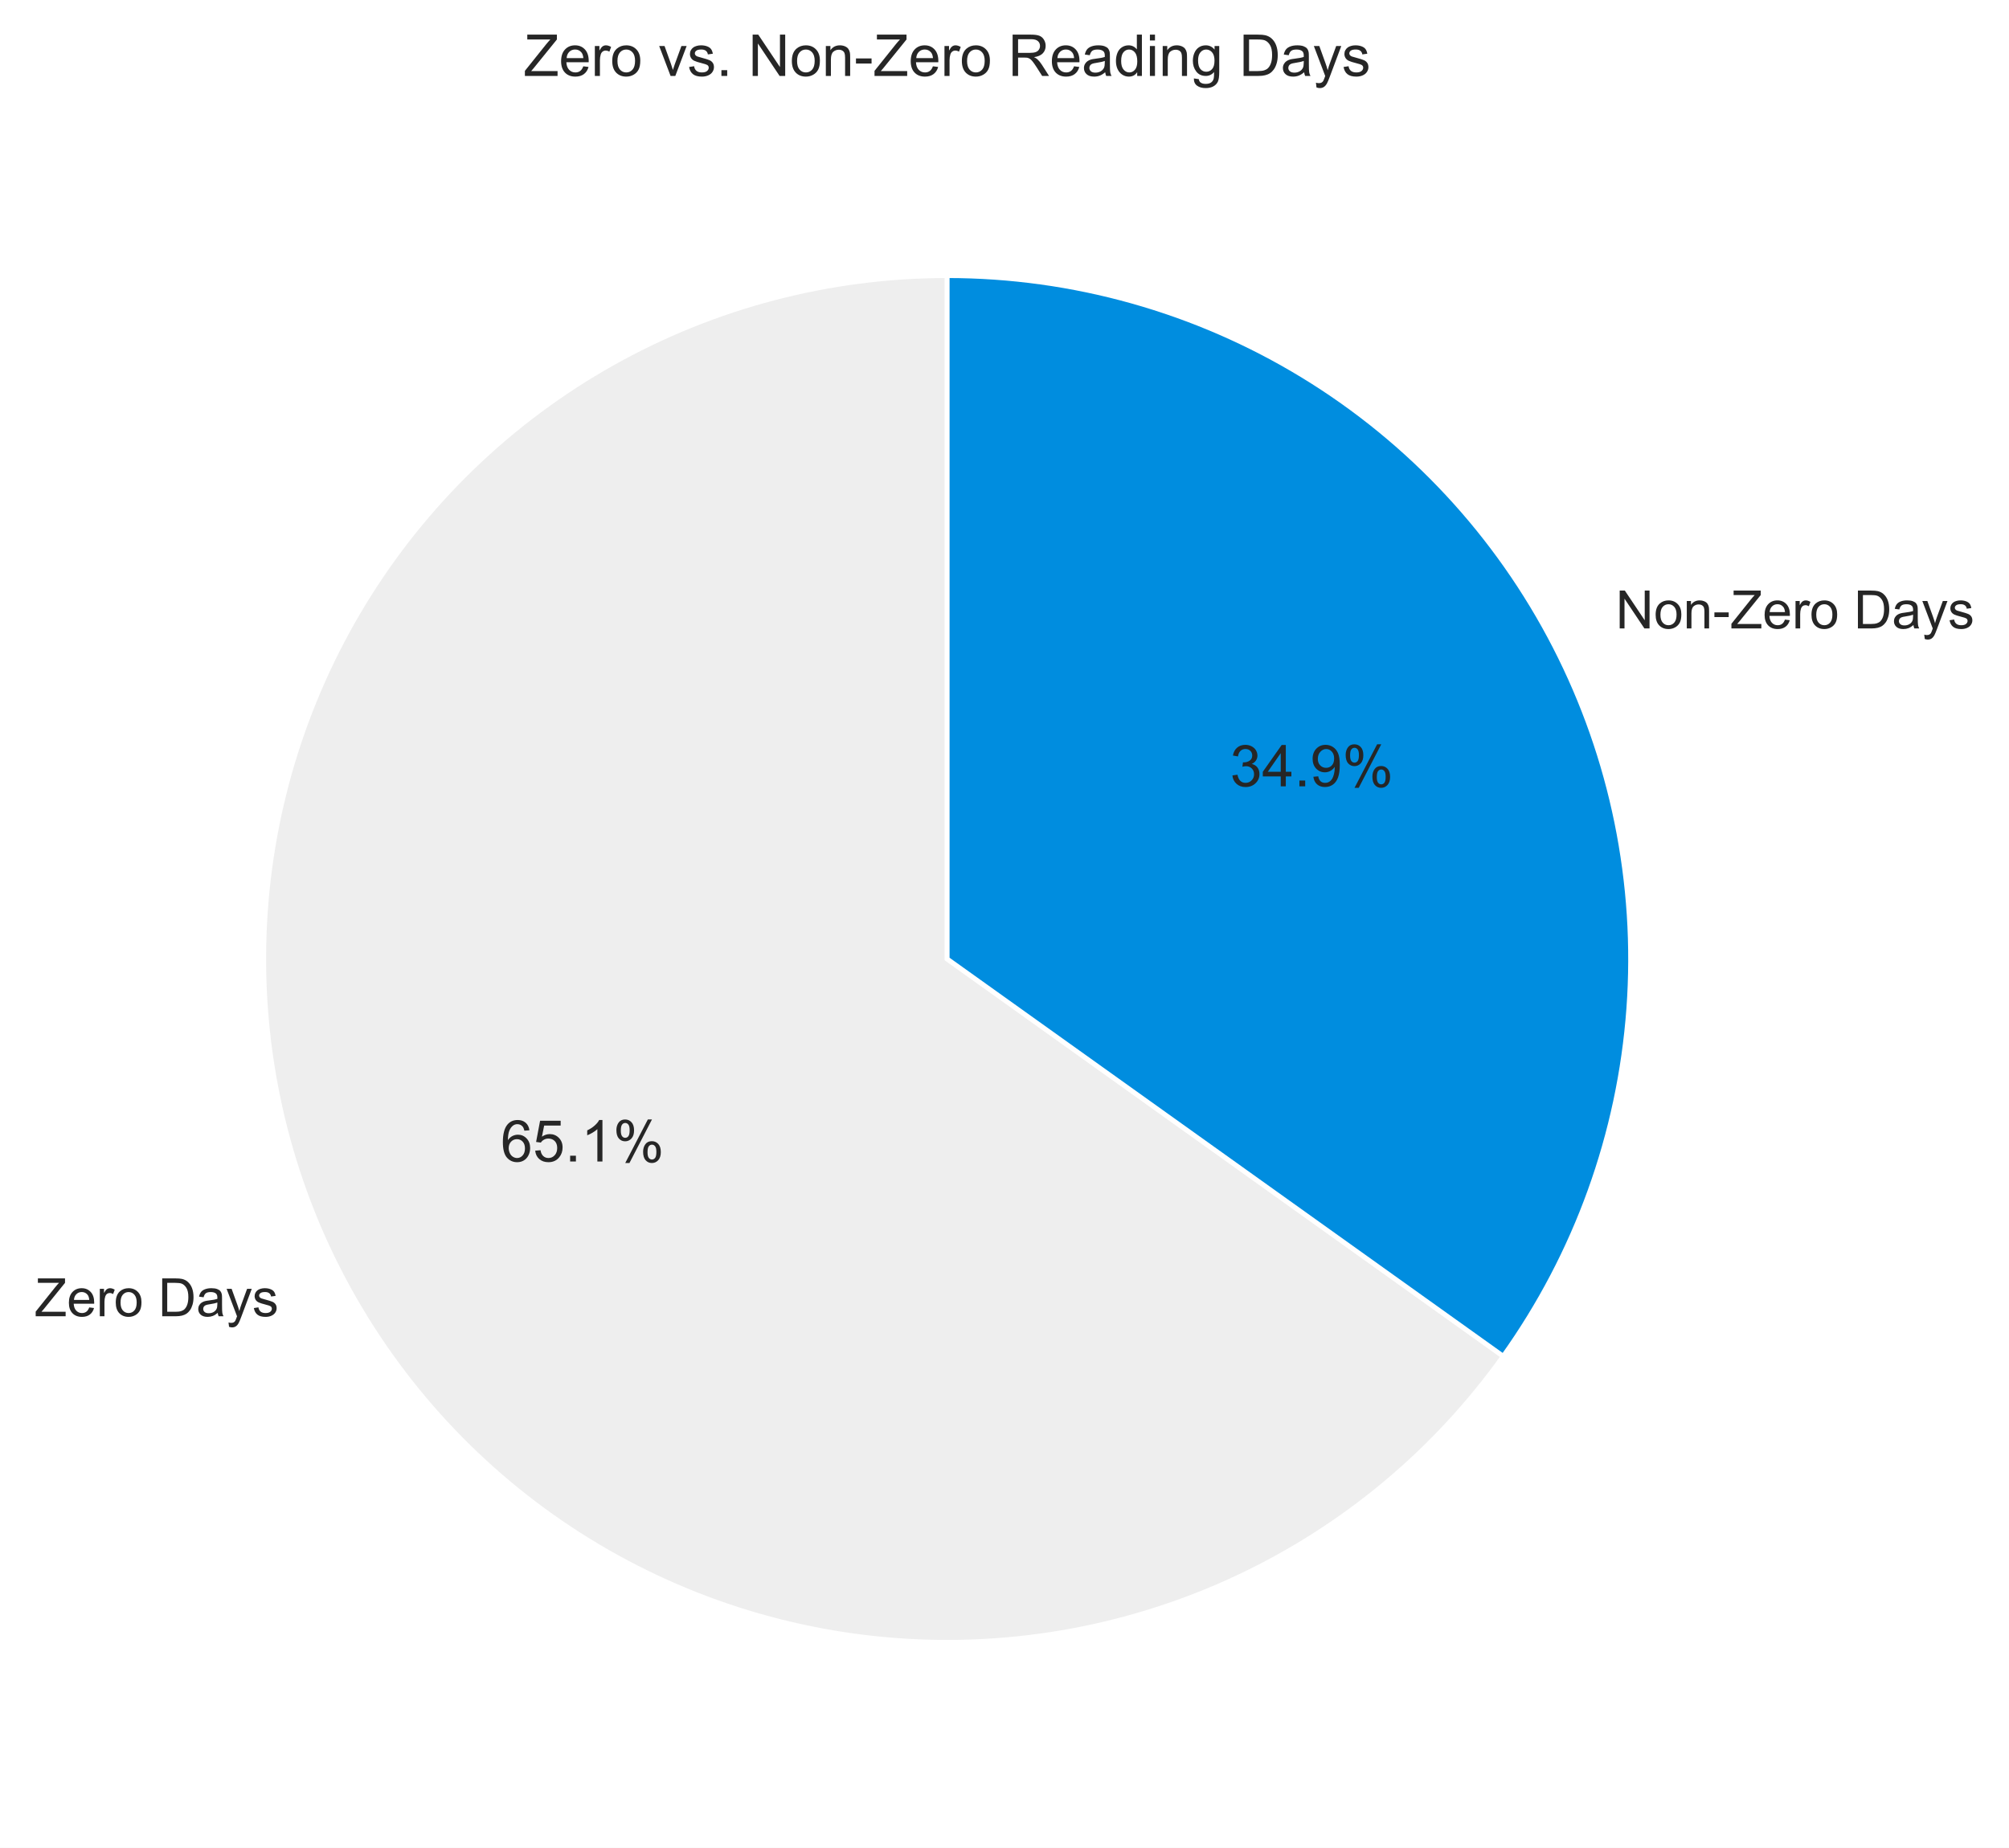
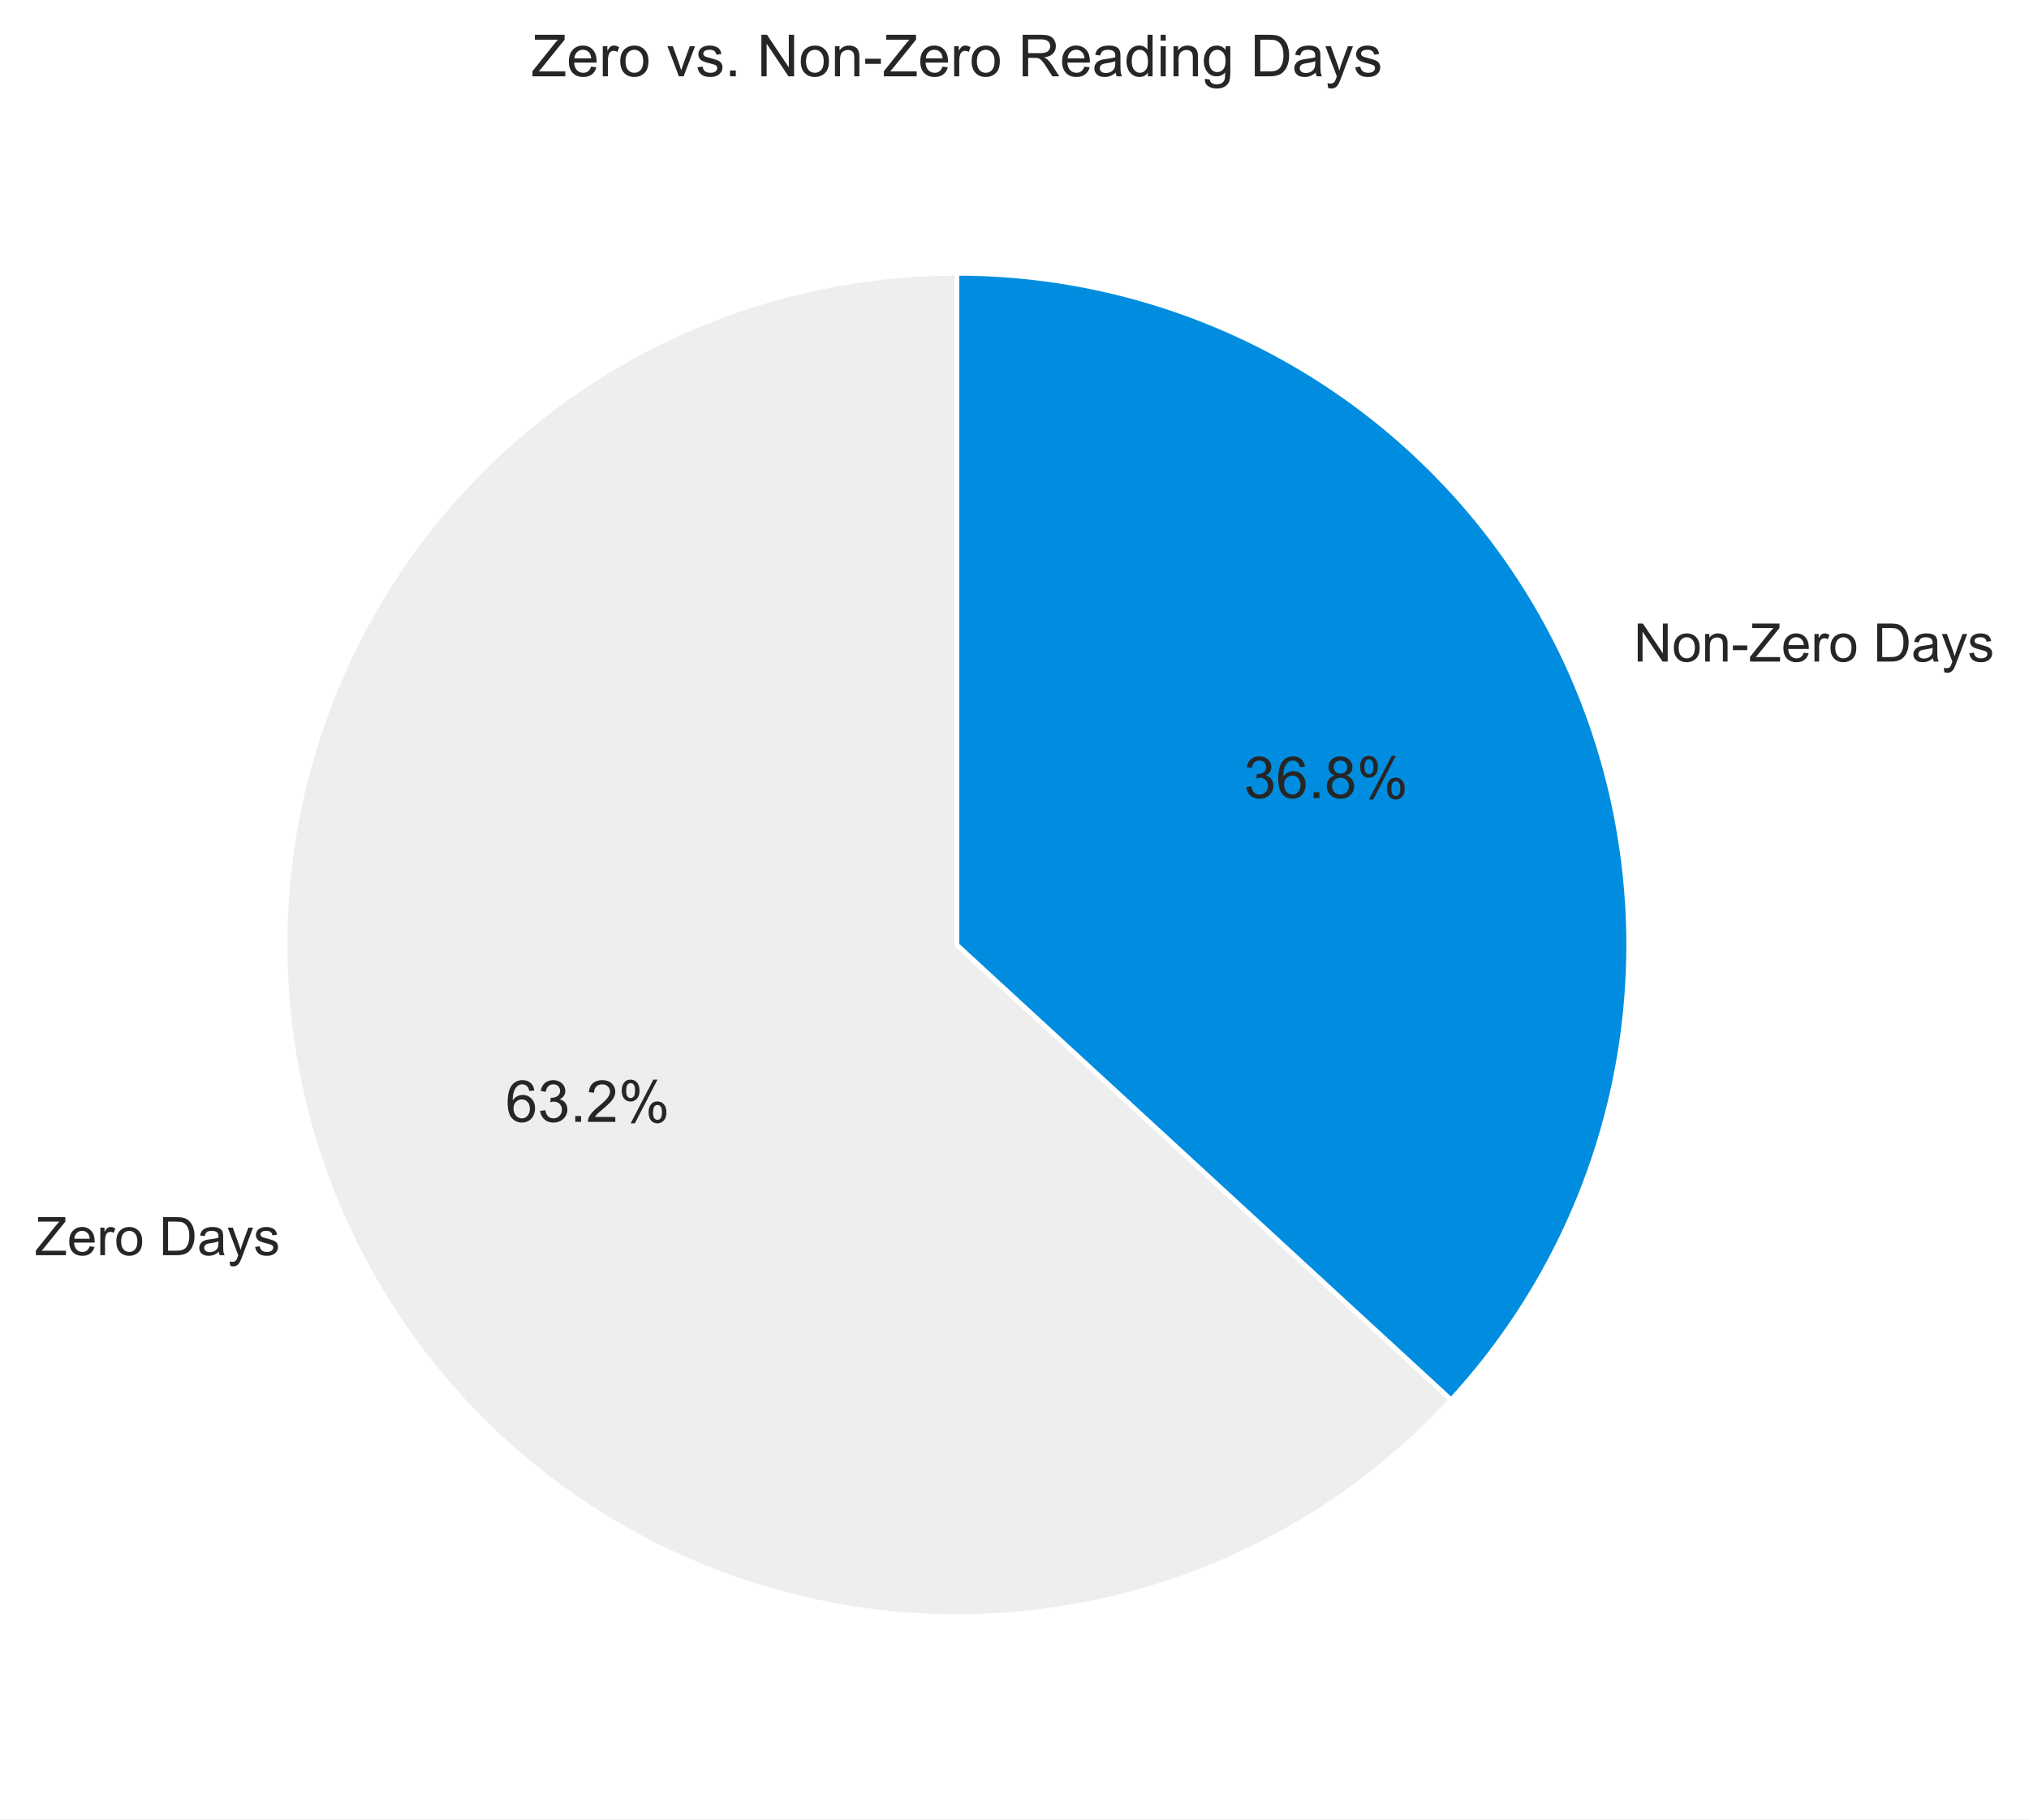
- <svg xmlns="http://www.w3.org/2000/svg" xmlns:xlink="http://www.w3.org/1999/xlink" width="417.664pt" height="384.209pt" viewBox="0 0 417.664 384.209" version="1.1">
+ <svg xmlns="http://www.w3.org/2000/svg" xmlns:xlink="http://www.w3.org/1999/xlink" width="419.702pt" height="376.431pt" viewBox="0 0 419.702 376.431" version="1.1">
  <defs>
    <style type="text/css">*{stroke-linejoin: round; stroke-linecap: butt}</style>
  </defs>
  <g id="figure_1">
    <g id="patch_1">
-       <path d="M 0 384.209  L 417.664 384.209  L 417.664 0  L 0 0  z " style="fill: #ffffff" />
+       <path d="M 0 376.431  L 419.702 376.431  L 419.702 0  L 0 0  z " style="fill: #ffffff" />
    </g>
    <g id="axes_1">
      <g id="matplotlib.axis_1" />
      <g id="matplotlib.axis_2" />
      <g id="patch_2">
-         <path d="M 196.912 57.311  C 172.555 57.311 148.602 63.574 127.362 75.497  C 106.122 87.419 88.301 104.606 75.615 125.399  C 62.93 146.192 55.801 169.902 54.917 194.243  C 54.033 218.584 59.423 242.748 70.567 264.407  C 81.711 286.065 98.239 304.499 118.558 317.931  C 138.877 331.362 162.312 339.346 186.605 341.113  C 210.898 342.88 235.242 338.371 257.291 328.02  C 279.34 317.67 298.361 301.822 312.521 282.004  L 196.912 199.399  z " style="fill: #eeeeee; stroke: #ffffff; stroke-linejoin: miter" />
+         <path d="M 197.931 56.534  C 174.834 56.534 152.098 62.291 131.785 73.284  C 111.472 84.277 94.217 100.162 81.584 119.497  C 68.951 138.833 61.336 161.016 59.429 184.034  C 57.521 207.051 61.382 230.185 70.659 251.337  C 79.937 272.488 94.343 290.996 112.569 305.182  C 130.796 319.369 152.274 328.79 175.056 332.592  C 197.837 336.393 221.211 334.456 243.056 326.957  C 264.901 319.458 284.536 306.629 300.179 289.637  L 197.931 195.51  z " style="fill: #eeeeee; stroke: #ffffff; stroke-linejoin: miter" />
      </g>
      <g id="patch_3">
-         <path d="M 312.521 282.004  C 327.698 260.762 336.732 235.743 338.625 209.706  C 340.519 183.668 335.201 157.606 323.257 134.392  C 311.313 111.178 293.199 91.699 270.912 78.103  C 248.626 64.506 223.018 57.311 196.912 57.311  L 196.912 199.399  z " style="fill: #008ddf; stroke: #ffffff; stroke-linejoin: miter" />
+         <path d="M 300.179 289.637  C 318.462 269.776 330.569 245.012 335.012 218.385  C 339.455 191.758 336.046 164.405 325.202 139.684  C 314.358 114.963 296.543 93.928 273.944 79.164  C 251.345 64.399 224.926 56.534 197.931 56.534  L 197.931 195.51  z " style="fill: #008ddf; stroke: #ffffff; stroke-linejoin: miter" />
      </g>
      <g id="text_1">
-         <g style="fill: #262626" transform="translate(7.2 273.6868) scale(0.11 -0.11)">
+         <g style="fill: #262626" transform="translate(7.2 259.6985) scale(0.11 -0.11)">
          <defs>
            <path id="ArialMT-5a" d="M 128 0  L 128 563  L 2475 3497  Q 2725 3809 2950 4041  L 394 4041  L 394 4581  L 3675 4581  L 3675 4041  L 1103 863  L 825 541  L 3750 541  L 3750 0  L 128 0  z " transform="scale(0.015625)" />
            <path id="ArialMT-65" d="M 2694 1069  L 3275 997  Q 3138 488 2766 206  Q 2394 -75 1816 -75  Q 1088 -75 661 373  Q 234 822 234 1631  Q 234 2469 665 2931  Q 1097 3394 1784 3394  Q 2450 3394 2872 2941  Q 3294 2488 3294 1666  Q 3294 1616 3291 1516  L 816 1516  Q 847 969 1125 678  Q 1403 388 1819 388  Q 2128 388 2347 550  Q 2566 713 2694 1069  z M 847 1978  L 2700 1978  Q 2663 2397 2488 2606  Q 2219 2931 1791 2931  Q 1403 2931 1139 2672  Q 875 2413 847 1978  z " transform="scale(0.015625)" />
            <path id="ArialMT-72" d="M 416 0  L 416 3319  L 922 3319  L 922 2816  Q 1116 3169 1280 3281  Q 1444 3394 1641 3394  Q 1925 3394 2219 3213  L 2025 2691  Q 1819 2813 1613 2813  Q 1428 2813 1281 2702  Q 1134 2591 1072 2394  Q 978 2094 978 1738  L 978 0  L 416 0  z " transform="scale(0.015625)" />
            <path id="ArialMT-6f" d="M 213 1659  Q 213 2581 725 3025  Q 1153 3394 1769 3394  Q 2453 3394 2887 2945  Q 3322 2497 3322 1706  Q 3322 1066 3130 698  Q 2938 331 2570 128  Q 2203 -75 1769 -75  Q 1072 -75 642 372  Q 213 819 213 1659  z M 791 1659  Q 791 1022 1069 705  Q 1347 388 1769 388  Q 2188 388 2466 706  Q 2744 1025 2744 1678  Q 2744 2294 2464 2611  Q 2184 2928 1769 2928  Q 1347 2928 1069 2612  Q 791 2297 791 1659  z " transform="scale(0.015625)" />
            <path id="ArialMT-20" transform="scale(0.015625)" />
            <path id="ArialMT-44" d="M 494 0  L 494 4581  L 2072 4581  Q 2606 4581 2888 4516  Q 3281 4425 3559 4188  Q 3922 3881 4101 3404  Q 4281 2928 4281 2316  Q 4281 1794 4159 1391  Q 4038 988 3847 723  Q 3656 459 3429 307  Q 3203 156 2883 78  Q 2563 0 2147 0  L 494 0  z M 1100 541  L 2078 541  Q 2531 541 2789 625  Q 3047 709 3200 863  Q 3416 1078 3536 1442  Q 3656 1806 3656 2325  Q 3656 3044 3420 3430  Q 3184 3816 2847 3947  Q 2603 4041 2063 4041  L 1100 4041  L 1100 541  z " transform="scale(0.015625)" />
            <path id="ArialMT-61" d="M 2588 409  Q 2275 144 1986 34  Q 1697 -75 1366 -75  Q 819 -75 525 192  Q 231 459 231 875  Q 231 1119 342 1320  Q 453 1522 633 1644  Q 813 1766 1038 1828  Q 1203 1872 1538 1913  Q 2219 1994 2541 2106  Q 2544 2222 2544 2253  Q 2544 2597 2384 2738  Q 2169 2928 1744 2928  Q 1347 2928 1158 2789  Q 969 2650 878 2297  L 328 2372  Q 403 2725 575 2942  Q 747 3159 1072 3276  Q 1397 3394 1825 3394  Q 2250 3394 2515 3294  Q 2781 3194 2906 3042  Q 3031 2891 3081 2659  Q 3109 2516 3109 2141  L 3109 1391  Q 3109 606 3145 398  Q 3181 191 3288 0  L 2700 0  Q 2613 175 2588 409  z M 2541 1666  Q 2234 1541 1622 1453  Q 1275 1403 1131 1340  Q 988 1278 909 1158  Q 831 1038 831 891  Q 831 666 1001 516  Q 1172 366 1500 366  Q 1825 366 2078 508  Q 2331 650 2450 897  Q 2541 1088 2541 1459  L 2541 1666  z " transform="scale(0.015625)" />
            <path id="ArialMT-79" d="M 397 -1278  L 334 -750  Q 519 -800 656 -800  Q 844 -800 956 -737  Q 1069 -675 1141 -563  Q 1194 -478 1313 -144  Q 1328 -97 1363 -6  L 103 3319  L 709 3319  L 1400 1397  Q 1534 1031 1641 628  Q 1738 1016 1872 1384  L 2581 3319  L 3144 3319  L 1881 -56  Q 1678 -603 1566 -809  Q 1416 -1088 1222 -1217  Q 1028 -1347 759 -1347  Q 597 -1347 397 -1278  z " transform="scale(0.015625)" />
            <path id="ArialMT-73" d="M 197 991  L 753 1078  Q 800 744 1014 566  Q 1228 388 1613 388  Q 2000 388 2187 545  Q 2375 703 2375 916  Q 2375 1106 2209 1216  Q 2094 1291 1634 1406  Q 1016 1563 777 1677  Q 538 1791 414 1992  Q 291 2194 291 2438  Q 291 2659 392 2848  Q 494 3038 669 3163  Q 800 3259 1026 3326  Q 1253 3394 1513 3394  Q 1903 3394 2198 3281  Q 2494 3169 2634 2976  Q 2775 2784 2828 2463  L 2278 2388  Q 2241 2644 2061 2787  Q 1881 2931 1553 2931  Q 1166 2931 1000 2803  Q 834 2675 834 2503  Q 834 2394 903 2306  Q 972 2216 1119 2156  Q 1203 2125 1616 2013  Q 2213 1853 2448 1751  Q 2684 1650 2818 1456  Q 2953 1263 2953 975  Q 2953 694 2789 445  Q 2625 197 2315 61  Q 2006 -75 1616 -75  Q 969 -75 630 194  Q 291 463 197 991  z " transform="scale(0.015625)" />
          </defs>
          <use xlink:href="#ArialMT-5a" />
          <use xlink:href="#ArialMT-65" x="61.084" />
          <use xlink:href="#ArialMT-72" x="116.699" />
          <use xlink:href="#ArialMT-6f" x="150" />
          <use xlink:href="#ArialMT-20" x="205.615" />
          <use xlink:href="#ArialMT-44" x="233.398" />
          <use xlink:href="#ArialMT-61" x="305.615" />
          <use xlink:href="#ArialMT-79" x="361.23" />
          <use xlink:href="#ArialMT-73" x="411.23" />
        </g>
      </g>
      <g id="text_2">
-         <g style="fill: #262626" transform="translate(104.0929 241.506) scale(0.12 -0.12)">
+         <g style="fill: #262626" transform="translate(104.5561 232.1083) scale(0.12 -0.12)">
          <defs>
            <path id="ArialMT-36" d="M 3184 3459  L 2625 3416  Q 2550 3747 2413 3897  Q 2184 4138 1850 4138  Q 1581 4138 1378 3988  Q 1113 3794 959 3422  Q 806 3050 800 2363  Q 1003 2672 1297 2822  Q 1591 2972 1913 2972  Q 2475 2972 2870 2558  Q 3266 2144 3266 1488  Q 3266 1056 3080 686  Q 2894 316 2569 119  Q 2244 -78 1831 -78  Q 1128 -78 684 439  Q 241 956 241 2144  Q 241 3472 731 4075  Q 1159 4600 1884 4600  Q 2425 4600 2770 4297  Q 3116 3994 3184 3459  z M 888 1484  Q 888 1194 1011 928  Q 1134 663 1356 523  Q 1578 384 1822 384  Q 2178 384 2434 671  Q 2691 959 2691 1453  Q 2691 1928 2437 2201  Q 2184 2475 1800 2475  Q 1419 2475 1153 2201  Q 888 1928 888 1484  z " transform="scale(0.015625)" />
-             <path id="ArialMT-35" d="M 266 1200  L 856 1250  Q 922 819 1161 601  Q 1400 384 1738 384  Q 2144 384 2425 690  Q 2706 997 2706 1503  Q 2706 1984 2436 2262  Q 2166 2541 1728 2541  Q 1456 2541 1237 2417  Q 1019 2294 894 2097  L 366 2166  L 809 4519  L 3088 4519  L 3088 3981  L 1259 3981  L 1013 2750  Q 1425 3038 1878 3038  Q 2478 3038 2890 2622  Q 3303 2206 3303 1553  Q 3303 931 2941 478  Q 2500 -78 1738 -78  Q 1113 -78 717 272  Q 322 622 266 1200  z " transform="scale(0.015625)" />
+             <path id="ArialMT-33" d="M 269 1209  L 831 1284  Q 928 806 1161 595  Q 1394 384 1728 384  Q 2125 384 2398 659  Q 2672 934 2672 1341  Q 2672 1728 2419 1979  Q 2166 2231 1775 2231  Q 1616 2231 1378 2169  L 1441 2663  Q 1497 2656 1531 2656  Q 1891 2656 2178 2843  Q 2466 3031 2466 3422  Q 2466 3731 2256 3934  Q 2047 4138 1716 4138  Q 1388 4138 1169 3931  Q 950 3725 888 3313  L 325 3413  Q 428 3978 793 4289  Q 1159 4600 1703 4600  Q 2078 4600 2393 4439  Q 2709 4278 2876 4000  Q 3044 3722 3044 3409  Q 3044 3113 2884 2869  Q 2725 2625 2413 2481  Q 2819 2388 3044 2092  Q 3269 1797 3269 1353  Q 3269 753 2831 336  Q 2394 -81 1725 -81  Q 1122 -81 723 278  Q 325 638 269 1209  z " transform="scale(0.015625)" />
            <path id="ArialMT-2e" d="M 581 0  L 581 641  L 1222 641  L 1222 0  L 581 0  z " transform="scale(0.015625)" />
-             <path id="ArialMT-31" d="M 2384 0  L 1822 0  L 1822 3584  Q 1619 3391 1289 3197  Q 959 3003 697 2906  L 697 3450  Q 1169 3672 1522 3987  Q 1875 4303 2022 4600  L 2384 4600  L 2384 0  z " transform="scale(0.015625)" />
+             <path id="ArialMT-32" d="M 3222 541  L 3222 0  L 194 0  Q 188 203 259 391  Q 375 700 629 1000  Q 884 1300 1366 1694  Q 2113 2306 2375 2664  Q 2638 3022 2638 3341  Q 2638 3675 2398 3904  Q 2159 4134 1775 4134  Q 1369 4134 1125 3890  Q 881 3647 878 3216  L 300 3275  Q 359 3922 746 4261  Q 1134 4600 1788 4600  Q 2447 4600 2831 4234  Q 3216 3869 3216 3328  Q 3216 3053 3103 2787  Q 2991 2522 2730 2228  Q 2469 1934 1863 1422  Q 1356 997 1212 845  Q 1069 694 975 541  L 3222 541  z " transform="scale(0.015625)" />
            <path id="ArialMT-25" d="M 372 3481  Q 372 3972 619 4315  Q 866 4659 1334 4659  Q 1766 4659 2048 4351  Q 2331 4044 2331 3447  Q 2331 2866 2045 2552  Q 1759 2238 1341 2238  Q 925 2238 648 2547  Q 372 2856 372 3481  z M 1350 4272  Q 1141 4272 1002 4090  Q 863 3909 863 3425  Q 863 2984 1003 2804  Q 1144 2625 1350 2625  Q 1563 2625 1702 2806  Q 1841 2988 1841 3469  Q 1841 3913 1700 4092  Q 1559 4272 1350 4272  z M 1353 -169  L 3859 4659  L 4316 4659  L 1819 -169  L 1353 -169  z M 3334 1075  Q 3334 1569 3581 1911  Q 3828 2253 4300 2253  Q 4731 2253 5014 1945  Q 5297 1638 5297 1041  Q 5297 459 5011 145  Q 4725 -169 4303 -169  Q 3888 -169 3611 142  Q 3334 453 3334 1075  z M 4316 1866  Q 4103 1866 3964 1684  Q 3825 1503 3825 1019  Q 3825 581 3965 400  Q 4106 219 4313 219  Q 4528 219 4667 400  Q 4806 581 4806 1063  Q 4806 1506 4665 1686  Q 4525 1866 4316 1866  z " transform="scale(0.015625)" />
          </defs>
          <use xlink:href="#ArialMT-36" />
-           <use xlink:href="#ArialMT-35" x="55.615" />
+           <use xlink:href="#ArialMT-33" x="55.615" />
          <use xlink:href="#ArialMT-2e" x="111.23" />
-           <use xlink:href="#ArialMT-31" x="139.014" />
+           <use xlink:href="#ArialMT-32" x="139.014" />
          <use xlink:href="#ArialMT-25" x="194.629" />
        </g>
      </g>
      <g id="text_3">
-         <g style="fill: #262626" transform="translate(335.8911 130.6704) scale(0.11 -0.11)">
+         <g style="fill: #262626" transform="translate(337.929 136.8806) scale(0.11 -0.11)">
          <defs>
            <path id="ArialMT-4e" d="M 488 0  L 488 4581  L 1109 4581  L 3516 984  L 3516 4581  L 4097 4581  L 4097 0  L 3475 0  L 1069 3600  L 1069 0  L 488 0  z " transform="scale(0.015625)" />
            <path id="ArialMT-6e" d="M 422 0  L 422 3319  L 928 3319  L 928 2847  Q 1294 3394 1984 3394  Q 2284 3394 2536 3286  Q 2788 3178 2913 3003  Q 3038 2828 3088 2588  Q 3119 2431 3119 2041  L 3119 0  L 2556 0  L 2556 2019  Q 2556 2363 2490 2533  Q 2425 2703 2258 2804  Q 2091 2906 1866 2906  Q 1506 2906 1245 2678  Q 984 2450 984 1813  L 984 0  L 422 0  z " transform="scale(0.015625)" />
            <path id="ArialMT-2d" d="M 203 1375  L 203 1941  L 1931 1941  L 1931 1375  L 203 1375  z " transform="scale(0.015625)" />
          </defs>
          <use xlink:href="#ArialMT-4e" />
          <use xlink:href="#ArialMT-6f" x="72.217" />
          <use xlink:href="#ArialMT-6e" x="127.832" />
          <use xlink:href="#ArialMT-2d" x="183.447" />
          <use xlink:href="#ArialMT-5a" x="216.748" />
          <use xlink:href="#ArialMT-65" x="277.832" />
          <use xlink:href="#ArialMT-72" x="333.447" />
          <use xlink:href="#ArialMT-6f" x="366.748" />
          <use xlink:href="#ArialMT-20" x="422.363" />
          <use xlink:href="#ArialMT-44" x="450.146" />
          <use xlink:href="#ArialMT-61" x="522.363" />
          <use xlink:href="#ArialMT-79" x="577.979" />
          <use xlink:href="#ArialMT-73" x="627.979" />
        </g>
      </g>
      <g id="text_4">
-         <g style="fill: #262626" transform="translate(255.7068 163.4971) scale(0.12 -0.12)">
+         <g style="fill: #262626" transform="translate(257.2815 165.1167) scale(0.12 -0.12)">
          <defs>
-             <path id="ArialMT-33" d="M 269 1209  L 831 1284  Q 928 806 1161 595  Q 1394 384 1728 384  Q 2125 384 2398 659  Q 2672 934 2672 1341  Q 2672 1728 2419 1979  Q 2166 2231 1775 2231  Q 1616 2231 1378 2169  L 1441 2663  Q 1497 2656 1531 2656  Q 1891 2656 2178 2843  Q 2466 3031 2466 3422  Q 2466 3731 2256 3934  Q 2047 4138 1716 4138  Q 1388 4138 1169 3931  Q 950 3725 888 3313  L 325 3413  Q 428 3978 793 4289  Q 1159 4600 1703 4600  Q 2078 4600 2393 4439  Q 2709 4278 2876 4000  Q 3044 3722 3044 3409  Q 3044 3113 2884 2869  Q 2725 2625 2413 2481  Q 2819 2388 3044 2092  Q 3269 1797 3269 1353  Q 3269 753 2831 336  Q 2394 -81 1725 -81  Q 1122 -81 723 278  Q 325 638 269 1209  z " transform="scale(0.015625)" />
-             <path id="ArialMT-34" d="M 2069 0  L 2069 1097  L 81 1097  L 81 1613  L 2172 4581  L 2631 4581  L 2631 1613  L 3250 1613  L 3250 1097  L 2631 1097  L 2631 0  L 2069 0  z M 2069 1613  L 2069 3678  L 634 1613  L 2069 1613  z " transform="scale(0.015625)" />
-             <path id="ArialMT-39" d="M 350 1059  L 891 1109  Q 959 728 1153 556  Q 1347 384 1650 384  Q 1909 384 2104 503  Q 2300 622 2425 820  Q 2550 1019 2634 1356  Q 2719 1694 2719 2044  Q 2719 2081 2716 2156  Q 2547 1888 2255 1720  Q 1963 1553 1622 1553  Q 1053 1553 659 1965  Q 266 2378 266 3053  Q 266 3750 677 4175  Q 1088 4600 1706 4600  Q 2153 4600 2523 4359  Q 2894 4119 3086 3673  Q 3278 3228 3278 2384  Q 3278 1506 3087 986  Q 2897 466 2520 194  Q 2144 -78 1638 -78  Q 1100 -78 759 220  Q 419 519 350 1059  z M 2653 3081  Q 2653 3566 2395 3850  Q 2138 4134 1775 4134  Q 1400 4134 1122 3828  Q 844 3522 844 3034  Q 844 2597 1108 2323  Q 1372 2050 1759 2050  Q 2150 2050 2401 2323  Q 2653 2597 2653 3081  z " transform="scale(0.015625)" />
+             <path id="ArialMT-38" d="M 1131 2484  Q 781 2613 612 2850  Q 444 3088 444 3419  Q 444 3919 803 4259  Q 1163 4600 1759 4600  Q 2359 4600 2725 4251  Q 3091 3903 3091 3403  Q 3091 3084 2923 2848  Q 2756 2613 2416 2484  Q 2838 2347 3058 2040  Q 3278 1734 3278 1309  Q 3278 722 2862 322  Q 2447 -78 1769 -78  Q 1091 -78 675 323  Q 259 725 259 1325  Q 259 1772 486 2073  Q 713 2375 1131 2484  z M 1019 3438  Q 1019 3113 1228 2906  Q 1438 2700 1772 2700  Q 2097 2700 2305 2904  Q 2513 3109 2513 3406  Q 2513 3716 2298 3927  Q 2084 4138 1766 4138  Q 1444 4138 1231 3931  Q 1019 3725 1019 3438  z M 838 1322  Q 838 1081 952 856  Q 1066 631 1291 507  Q 1516 384 1775 384  Q 2178 384 2440 643  Q 2703 903 2703 1303  Q 2703 1709 2433 1975  Q 2163 2241 1756 2241  Q 1359 2241 1098 1978  Q 838 1716 838 1322  z " transform="scale(0.015625)" />
          </defs>
          <use xlink:href="#ArialMT-33" />
-           <use xlink:href="#ArialMT-34" x="55.615" />
+           <use xlink:href="#ArialMT-36" x="55.615" />
          <use xlink:href="#ArialMT-2e" x="111.23" />
-           <use xlink:href="#ArialMT-39" x="139.014" />
+           <use xlink:href="#ArialMT-38" x="139.014" />
          <use xlink:href="#ArialMT-25" x="194.629" />
        </g>
      </g>
      <g id="text_5">
-         <g style="fill: #262626" transform="translate(108.8833 15.78937) scale(0.12 -0.12)">
+         <g style="fill: #262626" transform="translate(109.9022 15.78937) scale(0.12 -0.12)">
          <defs>
            <path id="ArialMT-76" d="M 1344 0  L 81 3319  L 675 3319  L 1388 1331  Q 1503 1009 1600 663  Q 1675 925 1809 1294  L 2547 3319  L 3125 3319  L 1869 0  L 1344 0  z " transform="scale(0.015625)" />
            <path id="ArialMT-52" d="M 503 0  L 503 4581  L 2534 4581  Q 3147 4581 3465 4457  Q 3784 4334 3975 4021  Q 4166 3709 4166 3331  Q 4166 2844 3850 2509  Q 3534 2175 2875 2084  Q 3116 1969 3241 1856  Q 3506 1613 3744 1247  L 4541 0  L 3778 0  L 3172 953  Q 2906 1366 2734 1584  Q 2563 1803 2427 1890  Q 2291 1978 2150 2013  Q 2047 2034 1813 2034  L 1109 2034  L 1109 0  L 503 0  z M 1109 2559  L 2413 2559  Q 2828 2559 3062 2645  Q 3297 2731 3419 2920  Q 3541 3109 3541 3331  Q 3541 3656 3305 3865  Q 3069 4075 2559 4075  L 1109 4075  L 1109 2559  z " transform="scale(0.015625)" />
            <path id="ArialMT-64" d="M 2575 0  L 2575 419  Q 2259 -75 1647 -75  Q 1250 -75 917 144  Q 584 363 401 755  Q 219 1147 219 1656  Q 219 2153 384 2558  Q 550 2963 881 3178  Q 1213 3394 1622 3394  Q 1922 3394 2156 3267  Q 2391 3141 2538 2938  L 2538 4581  L 3097 4581  L 3097 0  L 2575 0  z M 797 1656  Q 797 1019 1065 703  Q 1334 388 1700 388  Q 2069 388 2326 689  Q 2584 991 2584 1609  Q 2584 2291 2321 2609  Q 2059 2928 1675 2928  Q 1300 2928 1048 2622  Q 797 2316 797 1656  z " transform="scale(0.015625)" />
            <path id="ArialMT-69" d="M 425 3934  L 425 4581  L 988 4581  L 988 3934  L 425 3934  z M 425 0  L 425 3319  L 988 3319  L 988 0  L 425 0  z " transform="scale(0.015625)" />
            <path id="ArialMT-67" d="M 319 -275  L 866 -356  Q 900 -609 1056 -725  Q 1266 -881 1628 -881  Q 2019 -881 2231 -725  Q 2444 -569 2519 -288  Q 2563 -116 2559 434  Q 2191 0 1641 0  Q 956 0 581 494  Q 206 988 206 1678  Q 206 2153 378 2554  Q 550 2956 876 3175  Q 1203 3394 1644 3394  Q 2231 3394 2613 2919  L 2613 3319  L 3131 3319  L 3131 450  Q 3131 -325 2973 -648  Q 2816 -972 2473 -1159  Q 2131 -1347 1631 -1347  Q 1038 -1347 672 -1080  Q 306 -813 319 -275  z M 784 1719  Q 784 1066 1043 766  Q 1303 466 1694 466  Q 2081 466 2343 764  Q 2606 1063 2606 1700  Q 2606 2309 2336 2618  Q 2066 2928 1684 2928  Q 1309 2928 1046 2623  Q 784 2319 784 1719  z " transform="scale(0.015625)" />
          </defs>
          <use xlink:href="#ArialMT-5a" />
          <use xlink:href="#ArialMT-65" x="61.084" />
          <use xlink:href="#ArialMT-72" x="116.699" />
          <use xlink:href="#ArialMT-6f" x="150" />
          <use xlink:href="#ArialMT-20" x="205.615" />
          <use xlink:href="#ArialMT-76" x="233.398" />
          <use xlink:href="#ArialMT-73" x="283.398" />
          <use xlink:href="#ArialMT-2e" x="333.398" />
          <use xlink:href="#ArialMT-20" x="361.182" />
          <use xlink:href="#ArialMT-4e" x="388.965" />
          <use xlink:href="#ArialMT-6f" x="461.182" />
          <use xlink:href="#ArialMT-6e" x="516.797" />
          <use xlink:href="#ArialMT-2d" x="572.412" />
          <use xlink:href="#ArialMT-5a" x="605.713" />
          <use xlink:href="#ArialMT-65" x="666.797" />
          <use xlink:href="#ArialMT-72" x="722.412" />
          <use xlink:href="#ArialMT-6f" x="755.713" />
          <use xlink:href="#ArialMT-20" x="811.328" />
          <use xlink:href="#ArialMT-52" x="839.111" />
          <use xlink:href="#ArialMT-65" x="911.328" />
          <use xlink:href="#ArialMT-61" x="966.943" />
          <use xlink:href="#ArialMT-64" x="1022.559" />
          <use xlink:href="#ArialMT-69" x="1078.174" />
          <use xlink:href="#ArialMT-6e" x="1100.391" />
          <use xlink:href="#ArialMT-67" x="1156.006" />
          <use xlink:href="#ArialMT-20" x="1211.621" />
          <use xlink:href="#ArialMT-44" x="1239.404" />
          <use xlink:href="#ArialMT-61" x="1311.621" />
          <use xlink:href="#ArialMT-79" x="1367.236" />
          <use xlink:href="#ArialMT-73" x="1417.236" />
        </g>
      </g>
    </g>
  </g>
</svg>
